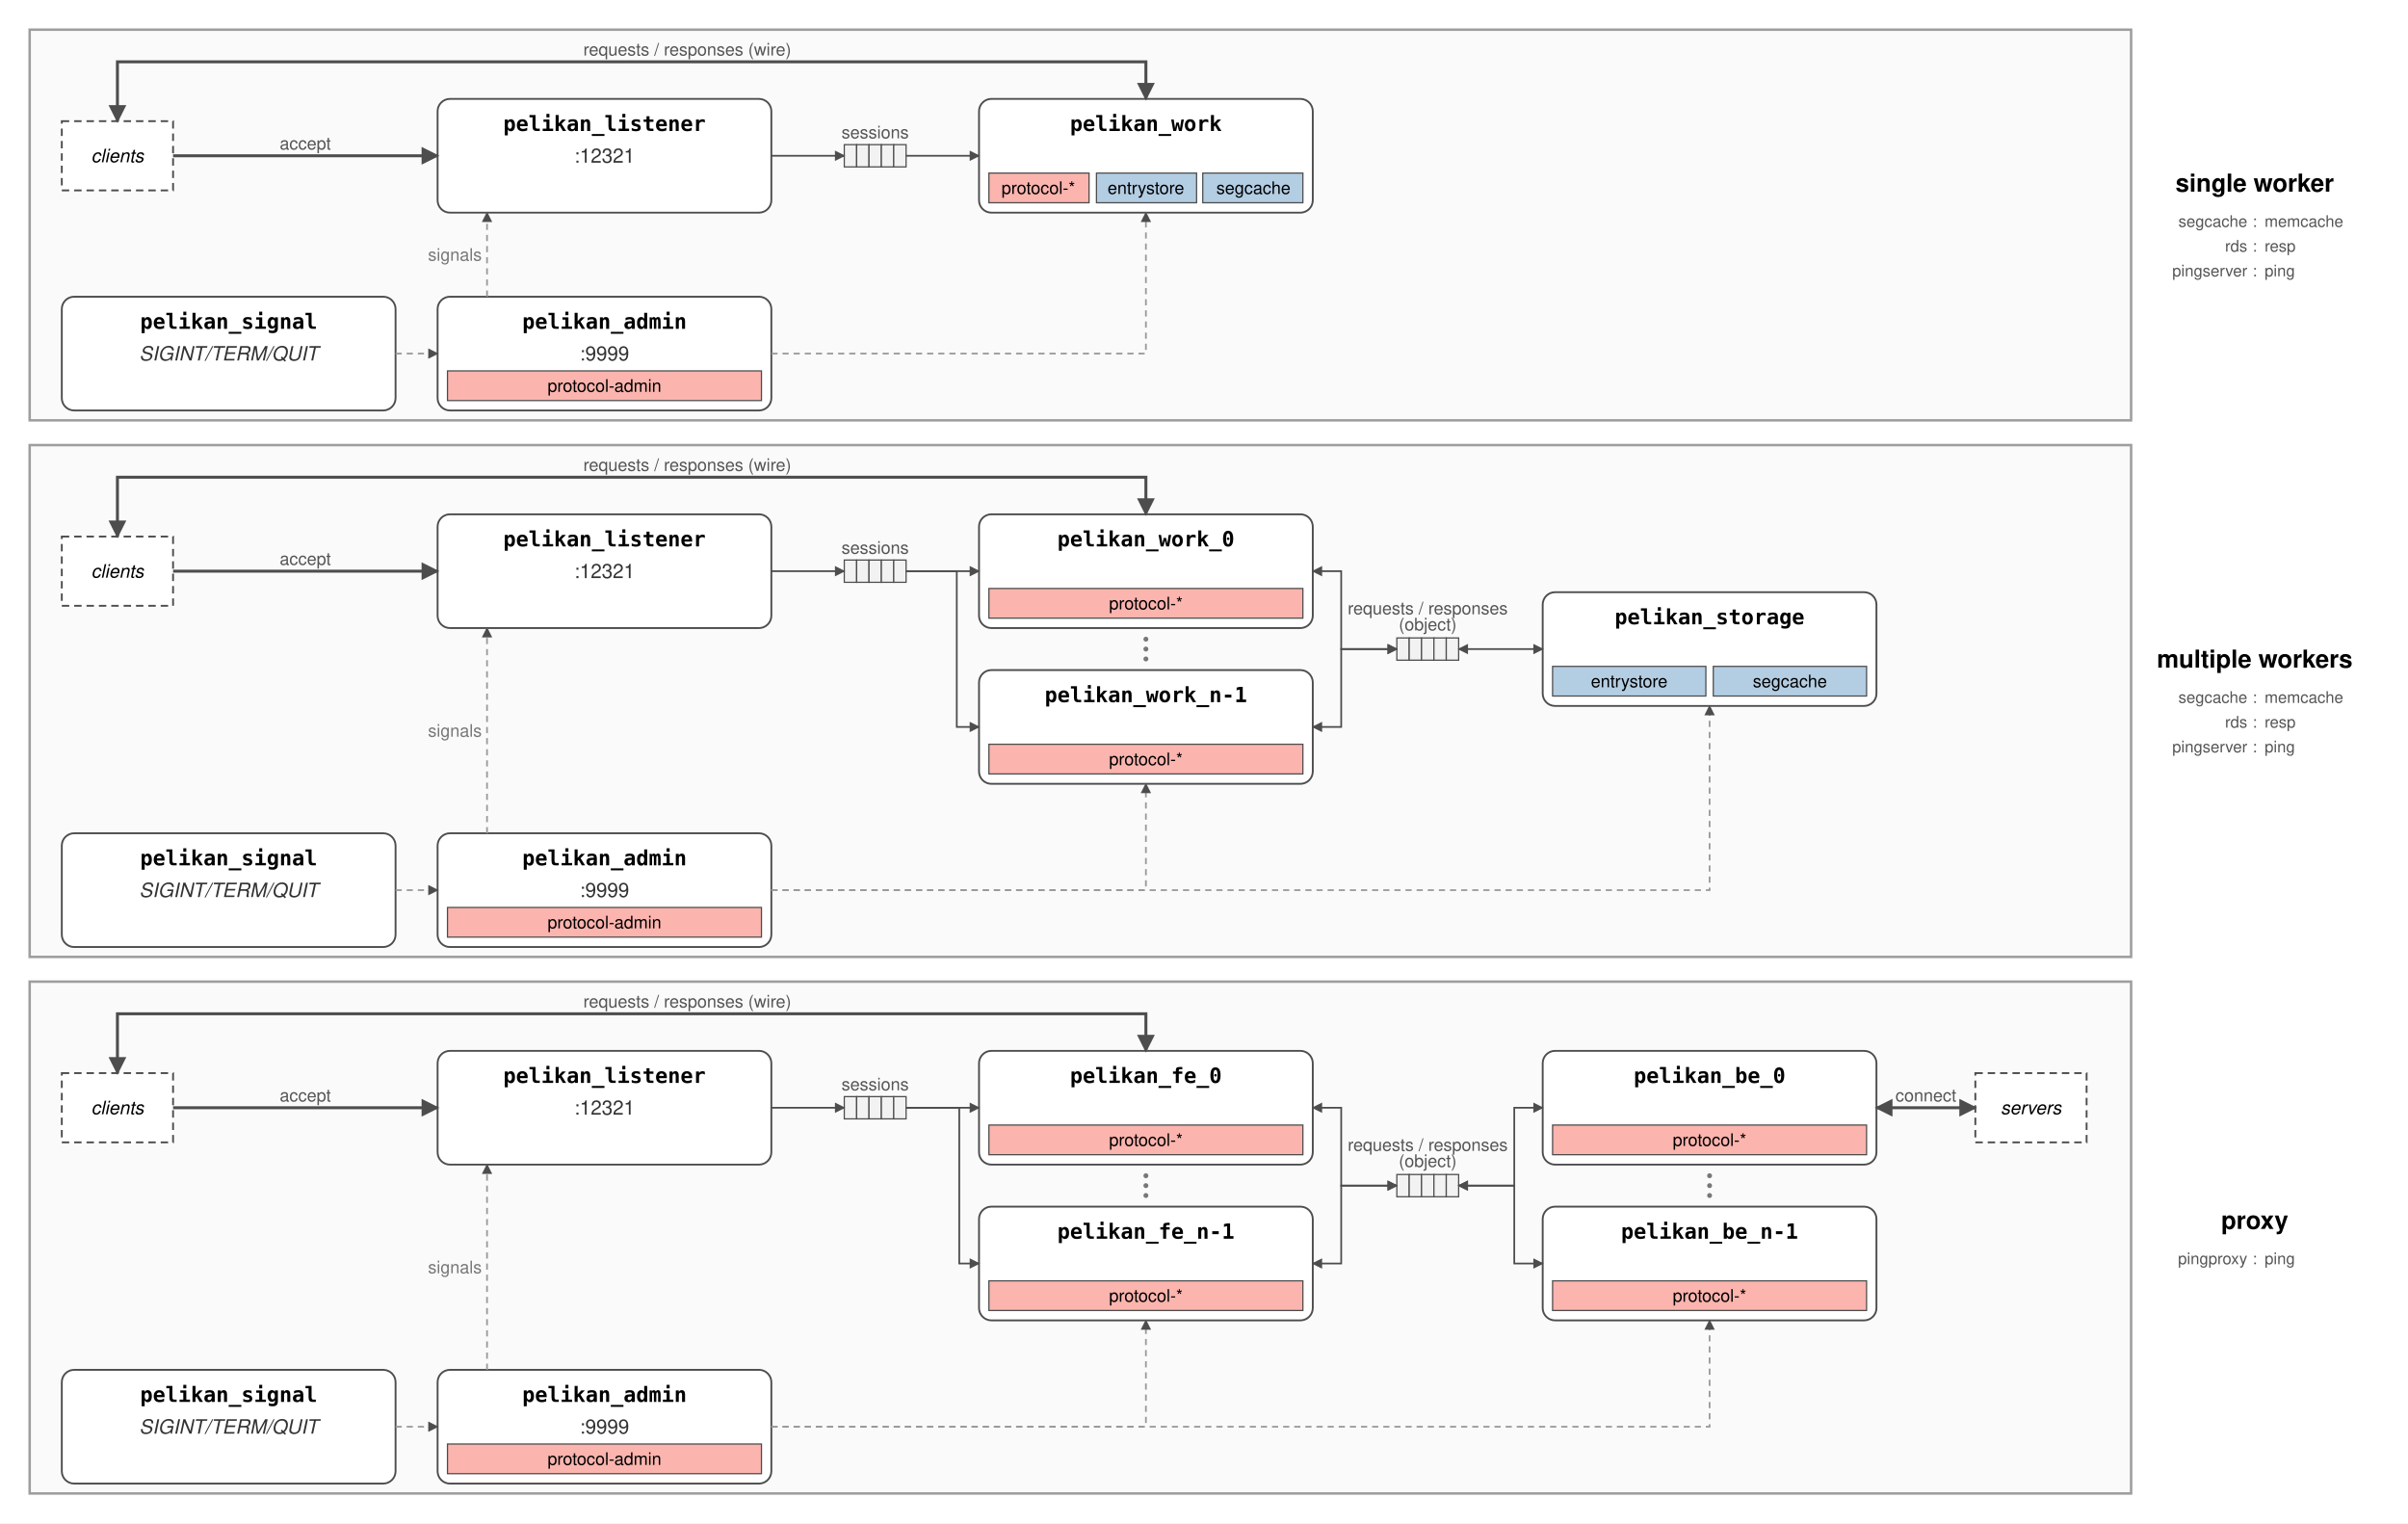
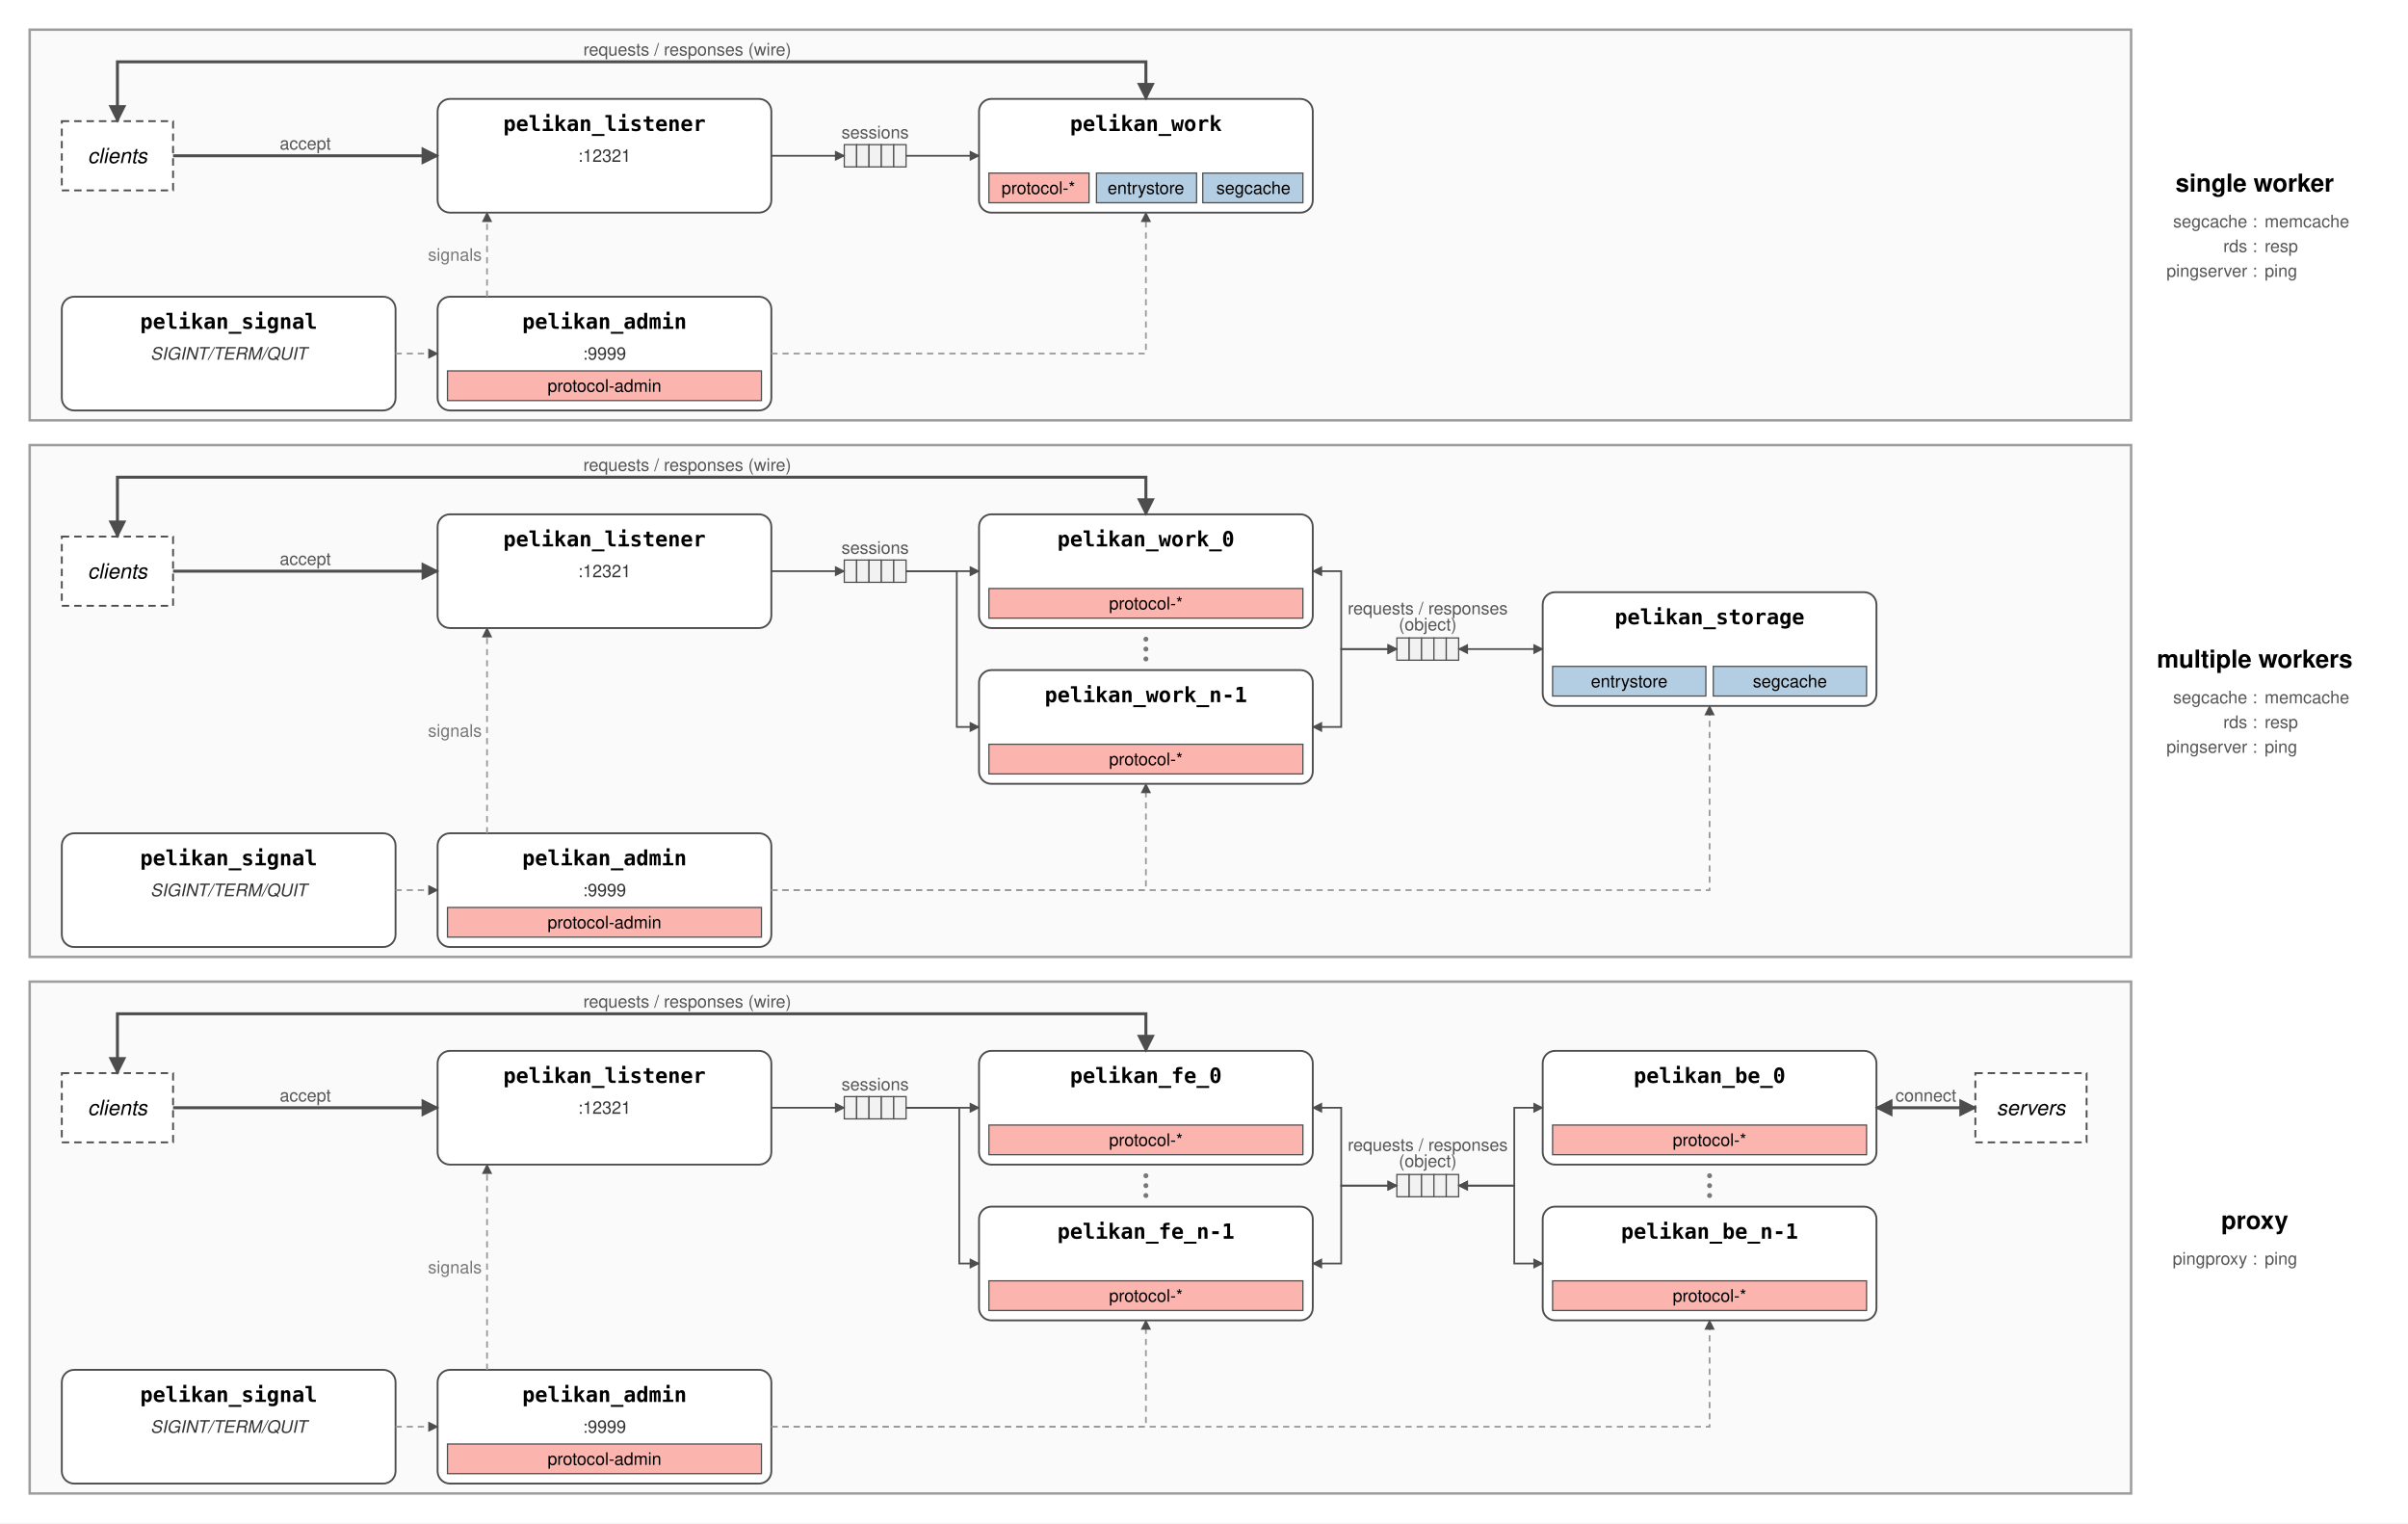
<svg xmlns="http://www.w3.org/2000/svg" width="1948" height="1232" viewBox="0 0 1948 1232">
  <rect width="100%" height="100%" fill="white" />
  <defs>
    <marker id="a" viewBox="0 0 10 10" refX="9" refY="5" markerWidth="6" markerHeight="6" orient="auto-start-reverse">
      <path d="M 0 0 L 10 5 L 0 10 z" fill="#4D4D4D" />
    </marker>
  </defs>
  <rect x="24" y="24" width="1700" height="316" fill="#FAFAFA" stroke="#9E9E9E" stroke-width="2" rx="0" />
  <text x="1824" y="148" dy="0.35em" font-family="Helvetica, Arial, sans-serif" font-size="20" font-weight="bold" fill="#000" text-anchor="middle">single worker</text>
-   <text x="1818" y="179" dy="0.35em" font-family="Helvetica, Arial, sans-serif" font-size="13" font-weight="normal" fill="#555" text-anchor="end">segcache</text>
-   <text x="1824" y="179" dy="0.35em" font-family="Helvetica, Arial, sans-serif" font-size="13" font-weight="normal" fill="#555" text-anchor="middle">:</text>
-   <text x="1832" y="179" dy="0.35em" font-family="Helvetica, Arial, sans-serif" font-size="13" font-weight="normal" fill="#555" text-anchor="start">memcache</text>
-   <text x="1818" y="199" dy="0.35em" font-family="Helvetica, Arial, sans-serif" font-size="13" font-weight="normal" fill="#555" text-anchor="end">rds</text>
-   <text x="1824" y="199" dy="0.35em" font-family="Helvetica, Arial, sans-serif" font-size="13" font-weight="normal" fill="#555" text-anchor="middle">:</text>
-   <text x="1832" y="199" dy="0.35em" font-family="Helvetica, Arial, sans-serif" font-size="13" font-weight="normal" fill="#555" text-anchor="start">resp</text>
-   <text x="1818" y="219" dy="0.35em" font-family="Helvetica, Arial, sans-serif" font-size="13" font-weight="normal" fill="#555" text-anchor="end">pingserver</text>
-   <text x="1824" y="219" dy="0.35em" font-family="Helvetica, Arial, sans-serif" font-size="13" font-weight="normal" fill="#555" text-anchor="middle">:</text>
-   <text x="1832" y="219" dy="0.35em" font-family="Helvetica, Arial, sans-serif" font-size="13" font-weight="normal" fill="#555" text-anchor="start">ping</text>
+   <text x="1818" y="179" dy="0.35em" font-family="Helvetica, Arial, sans-serif" font-size="14" font-weight="normal" fill="#555" text-anchor="end">segcache</text>
+   <text x="1824" y="179" dy="0.35em" font-family="Helvetica, Arial, sans-serif" font-size="14" font-weight="normal" fill="#555" text-anchor="middle">:</text>
+   <text x="1832" y="179" dy="0.35em" font-family="Helvetica, Arial, sans-serif" font-size="14" font-weight="normal" fill="#555" text-anchor="start">memcache</text>
+   <text x="1818" y="199" dy="0.35em" font-family="Helvetica, Arial, sans-serif" font-size="14" font-weight="normal" fill="#555" text-anchor="end">rds</text>
+   <text x="1824" y="199" dy="0.35em" font-family="Helvetica, Arial, sans-serif" font-size="14" font-weight="normal" fill="#555" text-anchor="middle">:</text>
+   <text x="1832" y="199" dy="0.35em" font-family="Helvetica, Arial, sans-serif" font-size="14" font-weight="normal" fill="#555" text-anchor="start">resp</text>
+   <text x="1818" y="219" dy="0.35em" font-family="Helvetica, Arial, sans-serif" font-size="14" font-weight="normal" fill="#555" text-anchor="end">pingserver</text>
+   <text x="1824" y="219" dy="0.35em" font-family="Helvetica, Arial, sans-serif" font-size="14" font-weight="normal" fill="#555" text-anchor="middle">:</text>
+   <text x="1832" y="219" dy="0.35em" font-family="Helvetica, Arial, sans-serif" font-size="14" font-weight="normal" fill="#555" text-anchor="start">ping</text>
  <rect x="50" y="98" width="90" height="56" fill="#FFFFFF" stroke="#4D4D4D" stroke-width="1.5" rx="0" stroke-dasharray="6,4" />
-   <text x="95" y="126" dy="0.35em" font-family="Helvetica, Arial, sans-serif" font-size="15" font-weight="normal" fill="#000" font-style="italic" text-anchor="middle">clients</text>
+   <text x="95" y="126" dy="0.35em" font-family="Helvetica, Arial, sans-serif" font-size="17" font-weight="normal" fill="#000" font-style="italic" text-anchor="middle">clients</text>
  <rect x="354" y="80" width="270" height="92" fill="#FFFFFF" stroke="#4D4D4D" stroke-width="1.5" rx="10" />
  <text x="489" y="100" dy="0.35em" font-family="SFMono-Regular, Menlo, Consolas, monospace" font-size="17" font-weight="bold" fill="#000" text-anchor="middle">pelikan_listener</text>
-   <text x="489" y="126" dy="0.35em" font-family="Helvetica, Arial, sans-serif" font-size="16" font-weight="normal" fill="#333" text-anchor="middle">:12321</text>
+   <text x="489" y="126" dy="0.35em" font-family="Helvetica, Arial, sans-serif" font-size="14" font-weight="normal" fill="#333" text-anchor="middle">:12321</text>
  <path d="M 140 126 L 354 126" fill="none" stroke="#4D4D4D" stroke-width="2.4" marker-end="url(#a)" />
  <text x="247" y="116" dy="0.35em" font-family="Helvetica, Arial, sans-serif" font-size="14" font-weight="normal" fill="#555" text-anchor="middle">accept</text>
  <rect x="683" y="117" width="10" height="18" fill="#F2F2F2" stroke="#4D4D4D" stroke-width="1" rx="0" />
  <rect x="693" y="117" width="10" height="18" fill="#F2F2F2" stroke="#4D4D4D" stroke-width="1" rx="0" />
  <rect x="703" y="117" width="10" height="18" fill="#F2F2F2" stroke="#4D4D4D" stroke-width="1" rx="0" />
  <rect x="713" y="117" width="10" height="18" fill="#F2F2F2" stroke="#4D4D4D" stroke-width="1" rx="0" />
  <rect x="723" y="117" width="10" height="18" fill="#F2F2F2" stroke="#4D4D4D" stroke-width="1" rx="0" />
  <text x="708" y="107" dy="0.35em" font-family="Helvetica, Arial, sans-serif" font-size="14" font-weight="normal" fill="#555" text-anchor="middle">sessions</text>
  <path d="M 624 126 L 683 126" fill="none" stroke="#4D4D4D" stroke-width="1.4" marker-end="url(#a)" />
  <rect x="792" y="80" width="270" height="92" fill="#FFFFFF" stroke="#4D4D4D" stroke-width="1.5" rx="10" />
  <text x="927" y="100" dy="0.35em" font-family="SFMono-Regular, Menlo, Consolas, monospace" font-size="17" font-weight="bold" fill="#000" text-anchor="middle">pelikan_work</text>
  <rect x="800" y="140" width="81" height="24" fill="#FBB4AE" stroke="#4D4D4D" stroke-width="1" rx="0" />
  <text x="840" y="152" dy="0.35em" font-family="Helvetica, Arial, sans-serif" font-size="14" font-weight="normal" fill="#000" text-anchor="middle">protocol-*</text>
  <rect x="887" y="140" width="81" height="24" fill="#B3CDE3" stroke="#4D4D4D" stroke-width="1" rx="0" />
  <text x="927" y="152" dy="0.35em" font-family="Helvetica, Arial, sans-serif" font-size="14" font-weight="normal" fill="#000" text-anchor="middle">entrystore</text>
  <rect x="973" y="140" width="81" height="24" fill="#B3CDE3" stroke="#4D4D4D" stroke-width="1" rx="0" />
  <text x="1014" y="152" dy="0.35em" font-family="Helvetica, Arial, sans-serif" font-size="14" font-weight="normal" fill="#000" text-anchor="middle">segcache</text>
  <path d="M 733 126 L 792 126" fill="none" stroke="#4D4D4D" stroke-width="1.4" marker-end="url(#a)" />
  <path d="M 95 98 L 95 50 L 927 50 L 927 80" fill="none" stroke="#4D4D4D" stroke-width="2.4" marker-end="url(#a)" marker-start="url(#a)" />
  <text x="556" y="40" dy="0.35em" font-family="Helvetica, Arial, sans-serif" font-size="14" font-weight="normal" fill="#555" text-anchor="middle">requests / responses (wire)</text>
  <rect x="50" y="240" width="270" height="92" fill="#FFFFFF" stroke="#4D4D4D" stroke-width="1.5" rx="10" />
  <text x="185" y="260" dy="0.35em" font-family="SFMono-Regular, Menlo, Consolas, monospace" font-size="17" font-weight="bold" fill="#000" text-anchor="middle">pelikan_signal</text>
-   <text x="185" y="286" dy="0.35em" font-family="Helvetica, Arial, sans-serif" font-size="16" font-weight="normal" fill="#333" font-style="italic" text-anchor="middle">SIGINT/TERM/QUIT</text>
+   <text x="185" y="286" dy="0.35em" font-family="Helvetica, Arial, sans-serif" font-size="14" font-weight="normal" fill="#333" font-style="italic" text-anchor="middle">SIGINT/TERM/QUIT</text>
  <rect x="354" y="240" width="270" height="92" fill="#FFFFFF" stroke="#4D4D4D" stroke-width="1.5" rx="10" />
  <text x="489" y="260" dy="0.35em" font-family="SFMono-Regular, Menlo, Consolas, monospace" font-size="17" font-weight="bold" fill="#000" text-anchor="middle">pelikan_admin</text>
-   <text x="489" y="286" dy="0.35em" font-family="Helvetica, Arial, sans-serif" font-size="16" font-weight="normal" fill="#333" text-anchor="middle">:9999</text>
+   <text x="489" y="286" dy="0.35em" font-family="Helvetica, Arial, sans-serif" font-size="14" font-weight="normal" fill="#333" text-anchor="middle">:9999</text>
  <rect x="362" y="300" width="254" height="24" fill="#FBB4AE" stroke="#4D4D4D" stroke-width="1" rx="0" />
  <text x="489" y="312" dy="0.35em" font-family="Helvetica, Arial, sans-serif" font-size="14" font-weight="normal" fill="#000" text-anchor="middle">protocol-admin</text>
  <path d="M 320 286 L 354 286" fill="none" stroke="#999999" stroke-width="1.4" stroke-dasharray="5,4" marker-end="url(#a)" />
  <path d="M 394 240 L 394 172" fill="none" stroke="#999999" stroke-width="1.4" stroke-dasharray="5,4" marker-end="url(#a)" />
  <text x="368" y="206" dy="0.35em" font-family="Helvetica, Arial, sans-serif" font-size="14" font-weight="normal" fill="#777" text-anchor="middle">signals</text>
  <path d="M 624 286 L 927 286 L 927 172" fill="none" stroke="#999999" stroke-width="1.4" stroke-dasharray="5,4" marker-end="url(#a)" />
  <rect x="24" y="360" width="1700" height="414" fill="#FAFAFA" stroke="#9E9E9E" stroke-width="2" rx="0" />
  <text x="1824" y="533" dy="0.35em" font-family="Helvetica, Arial, sans-serif" font-size="20" font-weight="bold" fill="#000" text-anchor="middle">multiple workers</text>
-   <text x="1818" y="564" dy="0.35em" font-family="Helvetica, Arial, sans-serif" font-size="13" font-weight="normal" fill="#555" text-anchor="end">segcache</text>
-   <text x="1824" y="564" dy="0.35em" font-family="Helvetica, Arial, sans-serif" font-size="13" font-weight="normal" fill="#555" text-anchor="middle">:</text>
-   <text x="1832" y="564" dy="0.35em" font-family="Helvetica, Arial, sans-serif" font-size="13" font-weight="normal" fill="#555" text-anchor="start">memcache</text>
-   <text x="1818" y="584" dy="0.35em" font-family="Helvetica, Arial, sans-serif" font-size="13" font-weight="normal" fill="#555" text-anchor="end">rds</text>
-   <text x="1824" y="584" dy="0.35em" font-family="Helvetica, Arial, sans-serif" font-size="13" font-weight="normal" fill="#555" text-anchor="middle">:</text>
-   <text x="1832" y="584" dy="0.35em" font-family="Helvetica, Arial, sans-serif" font-size="13" font-weight="normal" fill="#555" text-anchor="start">resp</text>
-   <text x="1818" y="604" dy="0.35em" font-family="Helvetica, Arial, sans-serif" font-size="13" font-weight="normal" fill="#555" text-anchor="end">pingserver</text>
-   <text x="1824" y="604" dy="0.35em" font-family="Helvetica, Arial, sans-serif" font-size="13" font-weight="normal" fill="#555" text-anchor="middle">:</text>
-   <text x="1832" y="604" dy="0.35em" font-family="Helvetica, Arial, sans-serif" font-size="13" font-weight="normal" fill="#555" text-anchor="start">ping</text>
+   <text x="1818" y="564" dy="0.35em" font-family="Helvetica, Arial, sans-serif" font-size="14" font-weight="normal" fill="#555" text-anchor="end">segcache</text>
+   <text x="1824" y="564" dy="0.35em" font-family="Helvetica, Arial, sans-serif" font-size="14" font-weight="normal" fill="#555" text-anchor="middle">:</text>
+   <text x="1832" y="564" dy="0.35em" font-family="Helvetica, Arial, sans-serif" font-size="14" font-weight="normal" fill="#555" text-anchor="start">memcache</text>
+   <text x="1818" y="584" dy="0.35em" font-family="Helvetica, Arial, sans-serif" font-size="14" font-weight="normal" fill="#555" text-anchor="end">rds</text>
+   <text x="1824" y="584" dy="0.35em" font-family="Helvetica, Arial, sans-serif" font-size="14" font-weight="normal" fill="#555" text-anchor="middle">:</text>
+   <text x="1832" y="584" dy="0.35em" font-family="Helvetica, Arial, sans-serif" font-size="14" font-weight="normal" fill="#555" text-anchor="start">resp</text>
+   <text x="1818" y="604" dy="0.35em" font-family="Helvetica, Arial, sans-serif" font-size="14" font-weight="normal" fill="#555" text-anchor="end">pingserver</text>
+   <text x="1824" y="604" dy="0.35em" font-family="Helvetica, Arial, sans-serif" font-size="14" font-weight="normal" fill="#555" text-anchor="middle">:</text>
+   <text x="1832" y="604" dy="0.35em" font-family="Helvetica, Arial, sans-serif" font-size="14" font-weight="normal" fill="#555" text-anchor="start">ping</text>
  <rect x="50" y="434" width="90" height="56" fill="#FFFFFF" stroke="#4D4D4D" stroke-width="1.5" rx="0" stroke-dasharray="6,4" />
-   <text x="95" y="462" dy="0.35em" font-family="Helvetica, Arial, sans-serif" font-size="15" font-weight="normal" fill="#000" font-style="italic" text-anchor="middle">clients</text>
+   <text x="95" y="462" dy="0.35em" font-family="Helvetica, Arial, sans-serif" font-size="17" font-weight="normal" fill="#000" font-style="italic" text-anchor="middle">clients</text>
  <rect x="354" y="416" width="270" height="92" fill="#FFFFFF" stroke="#4D4D4D" stroke-width="1.5" rx="10" />
  <text x="489" y="436" dy="0.35em" font-family="SFMono-Regular, Menlo, Consolas, monospace" font-size="17" font-weight="bold" fill="#000" text-anchor="middle">pelikan_listener</text>
-   <text x="489" y="462" dy="0.35em" font-family="Helvetica, Arial, sans-serif" font-size="16" font-weight="normal" fill="#333" text-anchor="middle">:12321</text>
+   <text x="489" y="462" dy="0.35em" font-family="Helvetica, Arial, sans-serif" font-size="14" font-weight="normal" fill="#333" text-anchor="middle">:12321</text>
  <path d="M 140 462 L 354 462" fill="none" stroke="#4D4D4D" stroke-width="2.4" marker-end="url(#a)" />
  <text x="247" y="452" dy="0.35em" font-family="Helvetica, Arial, sans-serif" font-size="14" font-weight="normal" fill="#555" text-anchor="middle">accept</text>
  <rect x="683" y="453" width="10" height="18" fill="#F2F2F2" stroke="#4D4D4D" stroke-width="1" rx="0" />
  <rect x="693" y="453" width="10" height="18" fill="#F2F2F2" stroke="#4D4D4D" stroke-width="1" rx="0" />
  <rect x="703" y="453" width="10" height="18" fill="#F2F2F2" stroke="#4D4D4D" stroke-width="1" rx="0" />
  <rect x="713" y="453" width="10" height="18" fill="#F2F2F2" stroke="#4D4D4D" stroke-width="1" rx="0" />
  <rect x="723" y="453" width="10" height="18" fill="#F2F2F2" stroke="#4D4D4D" stroke-width="1" rx="0" />
  <text x="708" y="443" dy="0.35em" font-family="Helvetica, Arial, sans-serif" font-size="14" font-weight="normal" fill="#555" text-anchor="middle">sessions</text>
  <path d="M 624 462 L 683 462" fill="none" stroke="#4D4D4D" stroke-width="1.4" marker-end="url(#a)" />
  <rect x="792" y="416" width="270" height="92" fill="#FFFFFF" stroke="#4D4D4D" stroke-width="1.5" rx="10" />
  <text x="927" y="436" dy="0.35em" font-family="SFMono-Regular, Menlo, Consolas, monospace" font-size="17" font-weight="bold" fill="#000" text-anchor="middle">pelikan_work_0</text>
  <rect x="800" y="476" width="254" height="24" fill="#FBB4AE" stroke="#4D4D4D" stroke-width="1" rx="0" />
  <text x="927" y="488" dy="0.35em" font-family="Helvetica, Arial, sans-serif" font-size="14" font-weight="normal" fill="#000" text-anchor="middle">protocol-*</text>
  <rect x="792" y="542" width="270" height="92" fill="#FFFFFF" stroke="#4D4D4D" stroke-width="1.5" rx="10" />
  <text x="927" y="562" dy="0.35em" font-family="SFMono-Regular, Menlo, Consolas, monospace" font-size="17" font-weight="bold" fill="#000" text-anchor="middle">pelikan_work_n-1</text>
  <rect x="800" y="602" width="254" height="24" fill="#FBB4AE" stroke="#4D4D4D" stroke-width="1" rx="0" />
  <text x="927" y="614" dy="0.35em" font-family="Helvetica, Arial, sans-serif" font-size="14" font-weight="normal" fill="#000" text-anchor="middle">protocol-*</text>
  <circle cx="927" cy="517" r="2" fill="#777" />
  <circle cx="927" cy="525" r="2" fill="#777" />
  <circle cx="927" cy="533" r="2" fill="#777" />
  <path d="M 733 462 L 774 462 L 774 462 L 792 462" fill="none" stroke="#4D4D4D" stroke-width="1.4" marker-end="url(#a)" />
  <path d="M 733 462 L 774 462 L 774 588 L 792 588" fill="none" stroke="#4D4D4D" stroke-width="1.4" marker-end="url(#a)" />
  <rect x="1130" y="516" width="10" height="18" fill="#F2F2F2" stroke="#4D4D4D" stroke-width="1" rx="0" />
  <rect x="1140" y="516" width="10" height="18" fill="#F2F2F2" stroke="#4D4D4D" stroke-width="1" rx="0" />
  <rect x="1150" y="516" width="10" height="18" fill="#F2F2F2" stroke="#4D4D4D" stroke-width="1" rx="0" />
  <rect x="1160" y="516" width="10" height="18" fill="#F2F2F2" stroke="#4D4D4D" stroke-width="1" rx="0" />
  <rect x="1170" y="516" width="10" height="18" fill="#F2F2F2" stroke="#4D4D4D" stroke-width="1" rx="0" />
  <text x="1155" y="492" dy="0.35em" font-family="Helvetica, Arial, sans-serif" font-size="14" font-weight="normal" fill="#555" text-anchor="middle">requests / responses</text>
  <text x="1155" y="505" dy="0.35em" font-family="Helvetica, Arial, sans-serif" font-size="14" font-weight="normal" fill="#555" text-anchor="middle">(object)</text>
  <path d="M 1062 462 L 1085 462 L 1085 525 L 1130 525" fill="none" stroke="#4D4D4D" stroke-width="1.4" marker-end="url(#a)" marker-start="url(#a)" />
  <path d="M 1062 588 L 1085 588 L 1085 525 L 1130 525" fill="none" stroke="#4D4D4D" stroke-width="1.4" marker-end="url(#a)" marker-start="url(#a)" />
  <rect x="1248" y="479" width="270" height="92" fill="#FFFFFF" stroke="#4D4D4D" stroke-width="1.5" rx="10" />
  <text x="1383" y="499" dy="0.35em" font-family="SFMono-Regular, Menlo, Consolas, monospace" font-size="17" font-weight="bold" fill="#000" text-anchor="middle">pelikan_storage</text>
  <rect x="1256" y="539" width="124" height="24" fill="#B3CDE3" stroke="#4D4D4D" stroke-width="1" rx="0" />
  <text x="1318" y="551" dy="0.35em" font-family="Helvetica, Arial, sans-serif" font-size="14" font-weight="normal" fill="#000" text-anchor="middle">entrystore</text>
  <rect x="1386" y="539" width="124" height="24" fill="#B3CDE3" stroke="#4D4D4D" stroke-width="1" rx="0" />
  <text x="1448" y="551" dy="0.35em" font-family="Helvetica, Arial, sans-serif" font-size="14" font-weight="normal" fill="#000" text-anchor="middle">segcache</text>
  <path d="M 1180 525 L 1248 525" fill="none" stroke="#4D4D4D" stroke-width="1.4" marker-end="url(#a)" marker-start="url(#a)" />
  <path d="M 95 434 L 95 386 L 927 386 L 927 416" fill="none" stroke="#4D4D4D" stroke-width="2.4" marker-end="url(#a)" marker-start="url(#a)" />
  <text x="556" y="376" dy="0.35em" font-family="Helvetica, Arial, sans-serif" font-size="14" font-weight="normal" fill="#555" text-anchor="middle">requests / responses (wire)</text>
  <rect x="50" y="674" width="270" height="92" fill="#FFFFFF" stroke="#4D4D4D" stroke-width="1.5" rx="10" />
  <text x="185" y="694" dy="0.35em" font-family="SFMono-Regular, Menlo, Consolas, monospace" font-size="17" font-weight="bold" fill="#000" text-anchor="middle">pelikan_signal</text>
-   <text x="185" y="720" dy="0.35em" font-family="Helvetica, Arial, sans-serif" font-size="16" font-weight="normal" fill="#333" font-style="italic" text-anchor="middle">SIGINT/TERM/QUIT</text>
+   <text x="185" y="720" dy="0.35em" font-family="Helvetica, Arial, sans-serif" font-size="14" font-weight="normal" fill="#333" font-style="italic" text-anchor="middle">SIGINT/TERM/QUIT</text>
  <rect x="354" y="674" width="270" height="92" fill="#FFFFFF" stroke="#4D4D4D" stroke-width="1.5" rx="10" />
  <text x="489" y="694" dy="0.35em" font-family="SFMono-Regular, Menlo, Consolas, monospace" font-size="17" font-weight="bold" fill="#000" text-anchor="middle">pelikan_admin</text>
-   <text x="489" y="720" dy="0.35em" font-family="Helvetica, Arial, sans-serif" font-size="16" font-weight="normal" fill="#333" text-anchor="middle">:9999</text>
+   <text x="489" y="720" dy="0.35em" font-family="Helvetica, Arial, sans-serif" font-size="14" font-weight="normal" fill="#333" text-anchor="middle">:9999</text>
  <rect x="362" y="734" width="254" height="24" fill="#FBB4AE" stroke="#4D4D4D" stroke-width="1" rx="0" />
  <text x="489" y="746" dy="0.35em" font-family="Helvetica, Arial, sans-serif" font-size="14" font-weight="normal" fill="#000" text-anchor="middle">protocol-admin</text>
  <path d="M 320 720 L 354 720" fill="none" stroke="#999999" stroke-width="1.4" stroke-dasharray="5,4" marker-end="url(#a)" />
  <path d="M 394 674 L 394 508" fill="none" stroke="#999999" stroke-width="1.4" stroke-dasharray="5,4" marker-end="url(#a)" />
  <text x="368" y="591" dy="0.35em" font-family="Helvetica, Arial, sans-serif" font-size="14" font-weight="normal" fill="#777" text-anchor="middle">signals</text>
  <path d="M 624 720 L 927 720 L 927 634" fill="none" stroke="#999999" stroke-width="1.4" stroke-dasharray="5,4" marker-end="url(#a)" />
  <path d="M 624 720 L 1383 720 L 1383 571" fill="none" stroke="#999999" stroke-width="1.4" stroke-dasharray="5,4" marker-end="url(#a)" />
  <rect x="24" y="794" width="1700" height="414" fill="#FAFAFA" stroke="#9E9E9E" stroke-width="2" rx="0" />
  <text x="1824" y="987" dy="0.35em" font-family="Helvetica, Arial, sans-serif" font-size="20" font-weight="bold" fill="#000" text-anchor="middle">proxy</text>
-   <text x="1818" y="1018" dy="0.35em" font-family="Helvetica, Arial, sans-serif" font-size="13" font-weight="normal" fill="#555" text-anchor="end">pingproxy</text>
-   <text x="1824" y="1018" dy="0.35em" font-family="Helvetica, Arial, sans-serif" font-size="13" font-weight="normal" fill="#555" text-anchor="middle">:</text>
-   <text x="1832" y="1018" dy="0.35em" font-family="Helvetica, Arial, sans-serif" font-size="13" font-weight="normal" fill="#555" text-anchor="start">ping</text>
+   <text x="1818" y="1018" dy="0.35em" font-family="Helvetica, Arial, sans-serif" font-size="14" font-weight="normal" fill="#555" text-anchor="end">pingproxy</text>
+   <text x="1824" y="1018" dy="0.35em" font-family="Helvetica, Arial, sans-serif" font-size="14" font-weight="normal" fill="#555" text-anchor="middle">:</text>
+   <text x="1832" y="1018" dy="0.35em" font-family="Helvetica, Arial, sans-serif" font-size="14" font-weight="normal" fill="#555" text-anchor="start">ping</text>
  <rect x="50" y="868" width="90" height="56" fill="#FFFFFF" stroke="#4D4D4D" stroke-width="1.5" rx="0" stroke-dasharray="6,4" />
-   <text x="95" y="896" dy="0.35em" font-family="Helvetica, Arial, sans-serif" font-size="15" font-weight="normal" fill="#000" font-style="italic" text-anchor="middle">clients</text>
+   <text x="95" y="896" dy="0.35em" font-family="Helvetica, Arial, sans-serif" font-size="17" font-weight="normal" fill="#000" font-style="italic" text-anchor="middle">clients</text>
  <rect x="354" y="850" width="270" height="92" fill="#FFFFFF" stroke="#4D4D4D" stroke-width="1.5" rx="10" />
  <text x="489" y="870" dy="0.35em" font-family="SFMono-Regular, Menlo, Consolas, monospace" font-size="17" font-weight="bold" fill="#000" text-anchor="middle">pelikan_listener</text>
-   <text x="489" y="896" dy="0.35em" font-family="Helvetica, Arial, sans-serif" font-size="16" font-weight="normal" fill="#333" text-anchor="middle">:12321</text>
+   <text x="489" y="896" dy="0.35em" font-family="Helvetica, Arial, sans-serif" font-size="14" font-weight="normal" fill="#333" text-anchor="middle">:12321</text>
  <path d="M 140 896 L 354 896" fill="none" stroke="#4D4D4D" stroke-width="2.4" marker-end="url(#a)" />
  <text x="247" y="886" dy="0.35em" font-family="Helvetica, Arial, sans-serif" font-size="14" font-weight="normal" fill="#555" text-anchor="middle">accept</text>
  <rect x="683" y="887" width="10" height="18" fill="#F2F2F2" stroke="#4D4D4D" stroke-width="1" rx="0" />
  <rect x="693" y="887" width="10" height="18" fill="#F2F2F2" stroke="#4D4D4D" stroke-width="1" rx="0" />
  <rect x="703" y="887" width="10" height="18" fill="#F2F2F2" stroke="#4D4D4D" stroke-width="1" rx="0" />
  <rect x="713" y="887" width="10" height="18" fill="#F2F2F2" stroke="#4D4D4D" stroke-width="1" rx="0" />
  <rect x="723" y="887" width="10" height="18" fill="#F2F2F2" stroke="#4D4D4D" stroke-width="1" rx="0" />
  <text x="708" y="877" dy="0.35em" font-family="Helvetica, Arial, sans-serif" font-size="14" font-weight="normal" fill="#555" text-anchor="middle">sessions</text>
  <path d="M 624 896 L 683 896" fill="none" stroke="#4D4D4D" stroke-width="1.4" marker-end="url(#a)" />
  <rect x="792" y="850" width="270" height="92" fill="#FFFFFF" stroke="#4D4D4D" stroke-width="1.5" rx="10" />
  <text x="927" y="870" dy="0.35em" font-family="SFMono-Regular, Menlo, Consolas, monospace" font-size="17" font-weight="bold" fill="#000" text-anchor="middle">pelikan_fe_0</text>
  <rect x="800" y="910" width="254" height="24" fill="#FBB4AE" stroke="#4D4D4D" stroke-width="1" rx="0" />
  <text x="927" y="922" dy="0.35em" font-family="Helvetica, Arial, sans-serif" font-size="14" font-weight="normal" fill="#000" text-anchor="middle">protocol-*</text>
  <rect x="792" y="976" width="270" height="92" fill="#FFFFFF" stroke="#4D4D4D" stroke-width="1.5" rx="10" />
  <text x="927" y="996" dy="0.35em" font-family="SFMono-Regular, Menlo, Consolas, monospace" font-size="17" font-weight="bold" fill="#000" text-anchor="middle">pelikan_fe_n-1</text>
  <rect x="800" y="1036" width="254" height="24" fill="#FBB4AE" stroke="#4D4D4D" stroke-width="1" rx="0" />
  <text x="927" y="1048" dy="0.35em" font-family="Helvetica, Arial, sans-serif" font-size="14" font-weight="normal" fill="#000" text-anchor="middle">protocol-*</text>
  <circle cx="927" cy="951" r="2" fill="#777" />
  <circle cx="927" cy="959" r="2" fill="#777" />
  <circle cx="927" cy="967" r="2" fill="#777" />
  <path d="M 733 896 L 776 896 L 776 896 L 792 896" fill="none" stroke="#4D4D4D" stroke-width="1.4" marker-end="url(#a)" />
  <path d="M 733 896 L 776 896 L 776 1022 L 792 1022" fill="none" stroke="#4D4D4D" stroke-width="1.4" marker-end="url(#a)" />
  <path d="M 95 868 L 95 820 L 927 820 L 927 850" fill="none" stroke="#4D4D4D" stroke-width="2.4" marker-end="url(#a)" marker-start="url(#a)" />
  <text x="556" y="810" dy="0.35em" font-family="Helvetica, Arial, sans-serif" font-size="14" font-weight="normal" fill="#555" text-anchor="middle">requests / responses (wire)</text>
  <rect x="1130" y="950" width="10" height="18" fill="#F2F2F2" stroke="#4D4D4D" stroke-width="1" rx="0" />
  <rect x="1140" y="950" width="10" height="18" fill="#F2F2F2" stroke="#4D4D4D" stroke-width="1" rx="0" />
  <rect x="1150" y="950" width="10" height="18" fill="#F2F2F2" stroke="#4D4D4D" stroke-width="1" rx="0" />
  <rect x="1160" y="950" width="10" height="18" fill="#F2F2F2" stroke="#4D4D4D" stroke-width="1" rx="0" />
  <rect x="1170" y="950" width="10" height="18" fill="#F2F2F2" stroke="#4D4D4D" stroke-width="1" rx="0" />
  <text x="1155" y="926" dy="0.35em" font-family="Helvetica, Arial, sans-serif" font-size="14" font-weight="normal" fill="#555" text-anchor="middle">requests / responses</text>
  <text x="1155" y="939" dy="0.35em" font-family="Helvetica, Arial, sans-serif" font-size="14" font-weight="normal" fill="#555" text-anchor="middle">(object)</text>
  <path d="M 1062 896 L 1085 896 L 1085 959 L 1130 959" fill="none" stroke="#4D4D4D" stroke-width="1.4" marker-end="url(#a)" marker-start="url(#a)" />
  <path d="M 1062 1022 L 1085 1022 L 1085 959 L 1130 959" fill="none" stroke="#4D4D4D" stroke-width="1.4" marker-end="url(#a)" marker-start="url(#a)" />
  <rect x="1248" y="850" width="270" height="92" fill="#FFFFFF" stroke="#4D4D4D" stroke-width="1.5" rx="10" />
  <text x="1383" y="870" dy="0.35em" font-family="SFMono-Regular, Menlo, Consolas, monospace" font-size="17" font-weight="bold" fill="#000" text-anchor="middle">pelikan_be_0</text>
  <rect x="1256" y="910" width="254" height="24" fill="#FBB4AE" stroke="#4D4D4D" stroke-width="1" rx="0" />
  <text x="1383" y="922" dy="0.35em" font-family="Helvetica, Arial, sans-serif" font-size="14" font-weight="normal" fill="#000" text-anchor="middle">protocol-*</text>
  <rect x="1248" y="976" width="270" height="92" fill="#FFFFFF" stroke="#4D4D4D" stroke-width="1.5" rx="10" />
  <text x="1383" y="996" dy="0.35em" font-family="SFMono-Regular, Menlo, Consolas, monospace" font-size="17" font-weight="bold" fill="#000" text-anchor="middle">pelikan_be_n-1</text>
  <rect x="1256" y="1036" width="254" height="24" fill="#FBB4AE" stroke="#4D4D4D" stroke-width="1" rx="0" />
  <text x="1383" y="1048" dy="0.35em" font-family="Helvetica, Arial, sans-serif" font-size="14" font-weight="normal" fill="#000" text-anchor="middle">protocol-*</text>
  <circle cx="1383" cy="951" r="2" fill="#777" />
  <circle cx="1383" cy="959" r="2" fill="#777" />
  <circle cx="1383" cy="967" r="2" fill="#777" />
  <path d="M 1180 959 L 1225 959 L 1225 896 L 1248 896" fill="none" stroke="#4D4D4D" stroke-width="1.4" marker-end="url(#a)" marker-start="url(#a)" />
  <path d="M 1180 959 L 1225 959 L 1225 1022 L 1248 1022" fill="none" stroke="#4D4D4D" stroke-width="1.4" marker-end="url(#a)" marker-start="url(#a)" />
  <rect x="1598" y="868" width="90" height="56" fill="#FFFFFF" stroke="#4D4D4D" stroke-width="1.5" rx="0" stroke-dasharray="6,4" />
-   <text x="1643" y="896" dy="0.35em" font-family="Helvetica, Arial, sans-serif" font-size="15" font-weight="normal" fill="#000" font-style="italic" text-anchor="middle">servers</text>
+   <text x="1643" y="896" dy="0.35em" font-family="Helvetica, Arial, sans-serif" font-size="17" font-weight="normal" fill="#000" font-style="italic" text-anchor="middle">servers</text>
  <path d="M 1518 896 L 1598 896" fill="none" stroke="#4D4D4D" stroke-width="2.4" marker-end="url(#a)" marker-start="url(#a)" />
  <text x="1558" y="886" dy="0.35em" font-family="Helvetica, Arial, sans-serif" font-size="14" font-weight="normal" fill="#555" text-anchor="middle">connect</text>
  <rect x="50" y="1108" width="270" height="92" fill="#FFFFFF" stroke="#4D4D4D" stroke-width="1.5" rx="10" />
  <text x="185" y="1128" dy="0.35em" font-family="SFMono-Regular, Menlo, Consolas, monospace" font-size="17" font-weight="bold" fill="#000" text-anchor="middle">pelikan_signal</text>
-   <text x="185" y="1154" dy="0.35em" font-family="Helvetica, Arial, sans-serif" font-size="16" font-weight="normal" fill="#333" font-style="italic" text-anchor="middle">SIGINT/TERM/QUIT</text>
+   <text x="185" y="1154" dy="0.35em" font-family="Helvetica, Arial, sans-serif" font-size="14" font-weight="normal" fill="#333" font-style="italic" text-anchor="middle">SIGINT/TERM/QUIT</text>
  <rect x="354" y="1108" width="270" height="92" fill="#FFFFFF" stroke="#4D4D4D" stroke-width="1.5" rx="10" />
  <text x="489" y="1128" dy="0.35em" font-family="SFMono-Regular, Menlo, Consolas, monospace" font-size="17" font-weight="bold" fill="#000" text-anchor="middle">pelikan_admin</text>
-   <text x="489" y="1154" dy="0.35em" font-family="Helvetica, Arial, sans-serif" font-size="16" font-weight="normal" fill="#333" text-anchor="middle">:9999</text>
+   <text x="489" y="1154" dy="0.35em" font-family="Helvetica, Arial, sans-serif" font-size="14" font-weight="normal" fill="#333" text-anchor="middle">:9999</text>
  <rect x="362" y="1168" width="254" height="24" fill="#FBB4AE" stroke="#4D4D4D" stroke-width="1" rx="0" />
  <text x="489" y="1180" dy="0.35em" font-family="Helvetica, Arial, sans-serif" font-size="14" font-weight="normal" fill="#000" text-anchor="middle">protocol-admin</text>
  <path d="M 320 1154 L 354 1154" fill="none" stroke="#999999" stroke-width="1.4" stroke-dasharray="5,4" marker-end="url(#a)" />
  <path d="M 394 1108 L 394 942" fill="none" stroke="#999999" stroke-width="1.4" stroke-dasharray="5,4" marker-end="url(#a)" />
  <text x="368" y="1025" dy="0.35em" font-family="Helvetica, Arial, sans-serif" font-size="14" font-weight="normal" fill="#777" text-anchor="middle">signals</text>
  <path d="M 624 1154 L 927 1154 L 927 1068" fill="none" stroke="#999999" stroke-width="1.4" stroke-dasharray="5,4" marker-end="url(#a)" />
  <path d="M 624 1154 L 1383 1154 L 1383 1068" fill="none" stroke="#999999" stroke-width="1.4" stroke-dasharray="5,4" marker-end="url(#a)" />
</svg>
